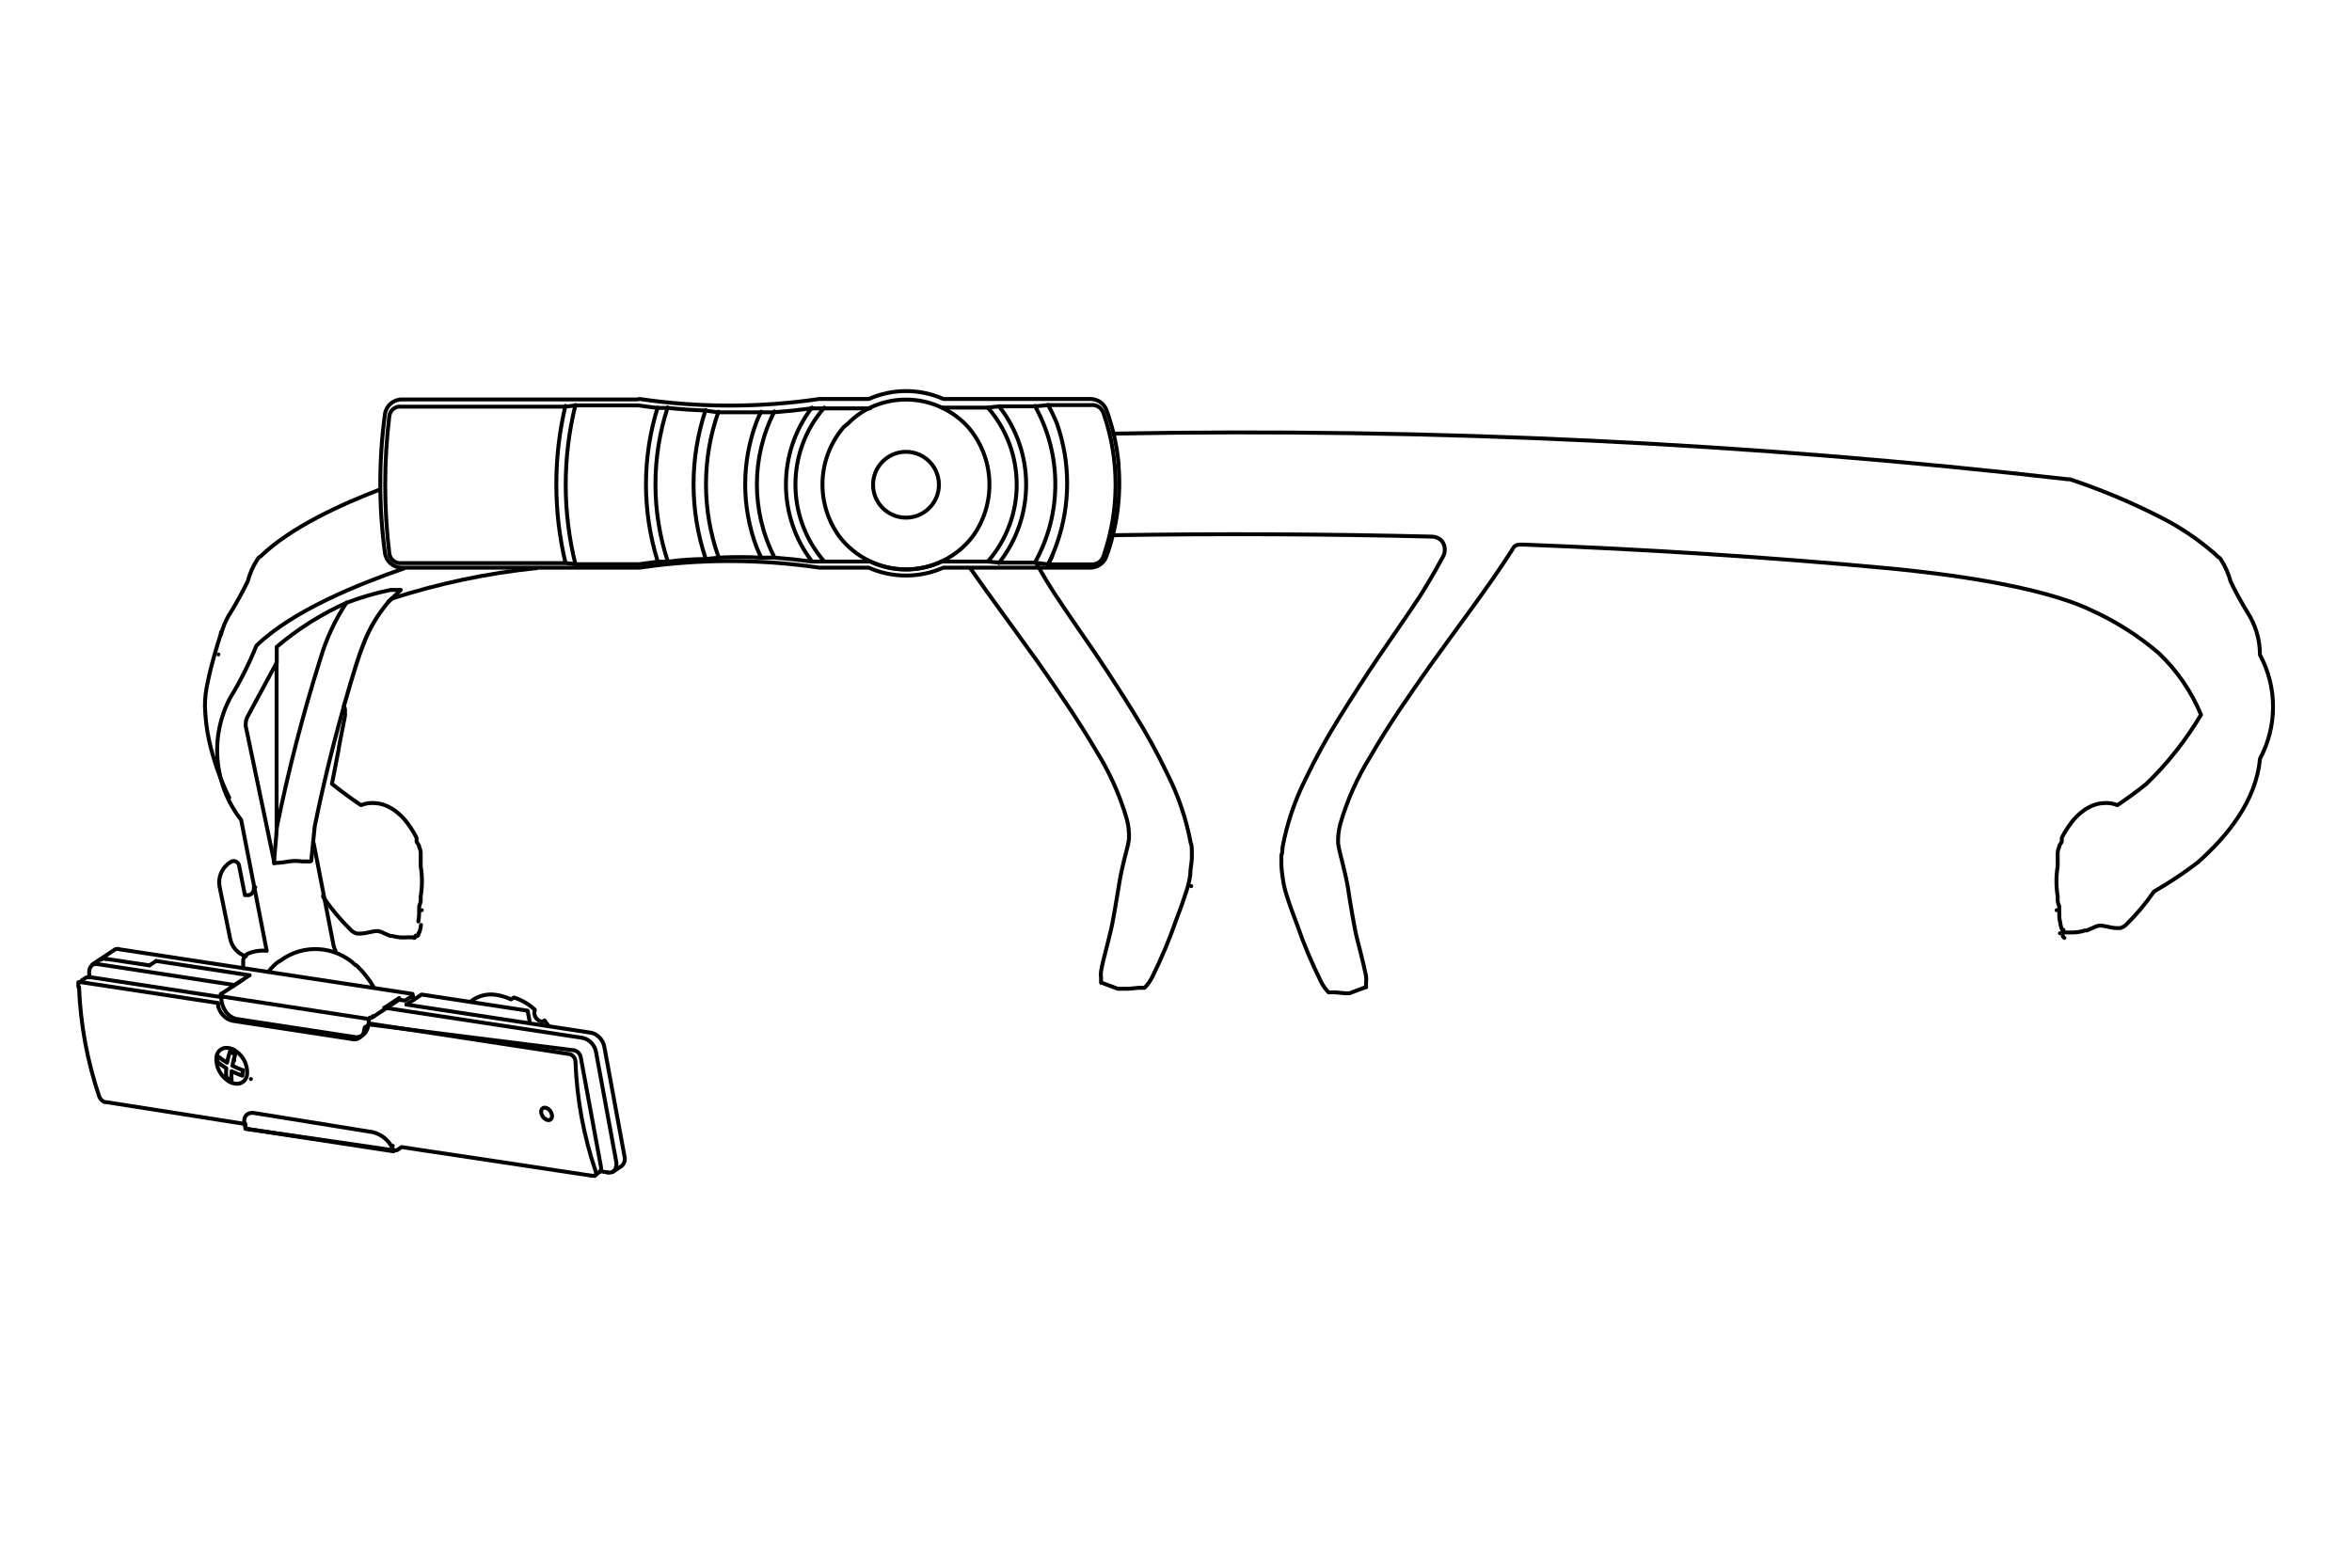
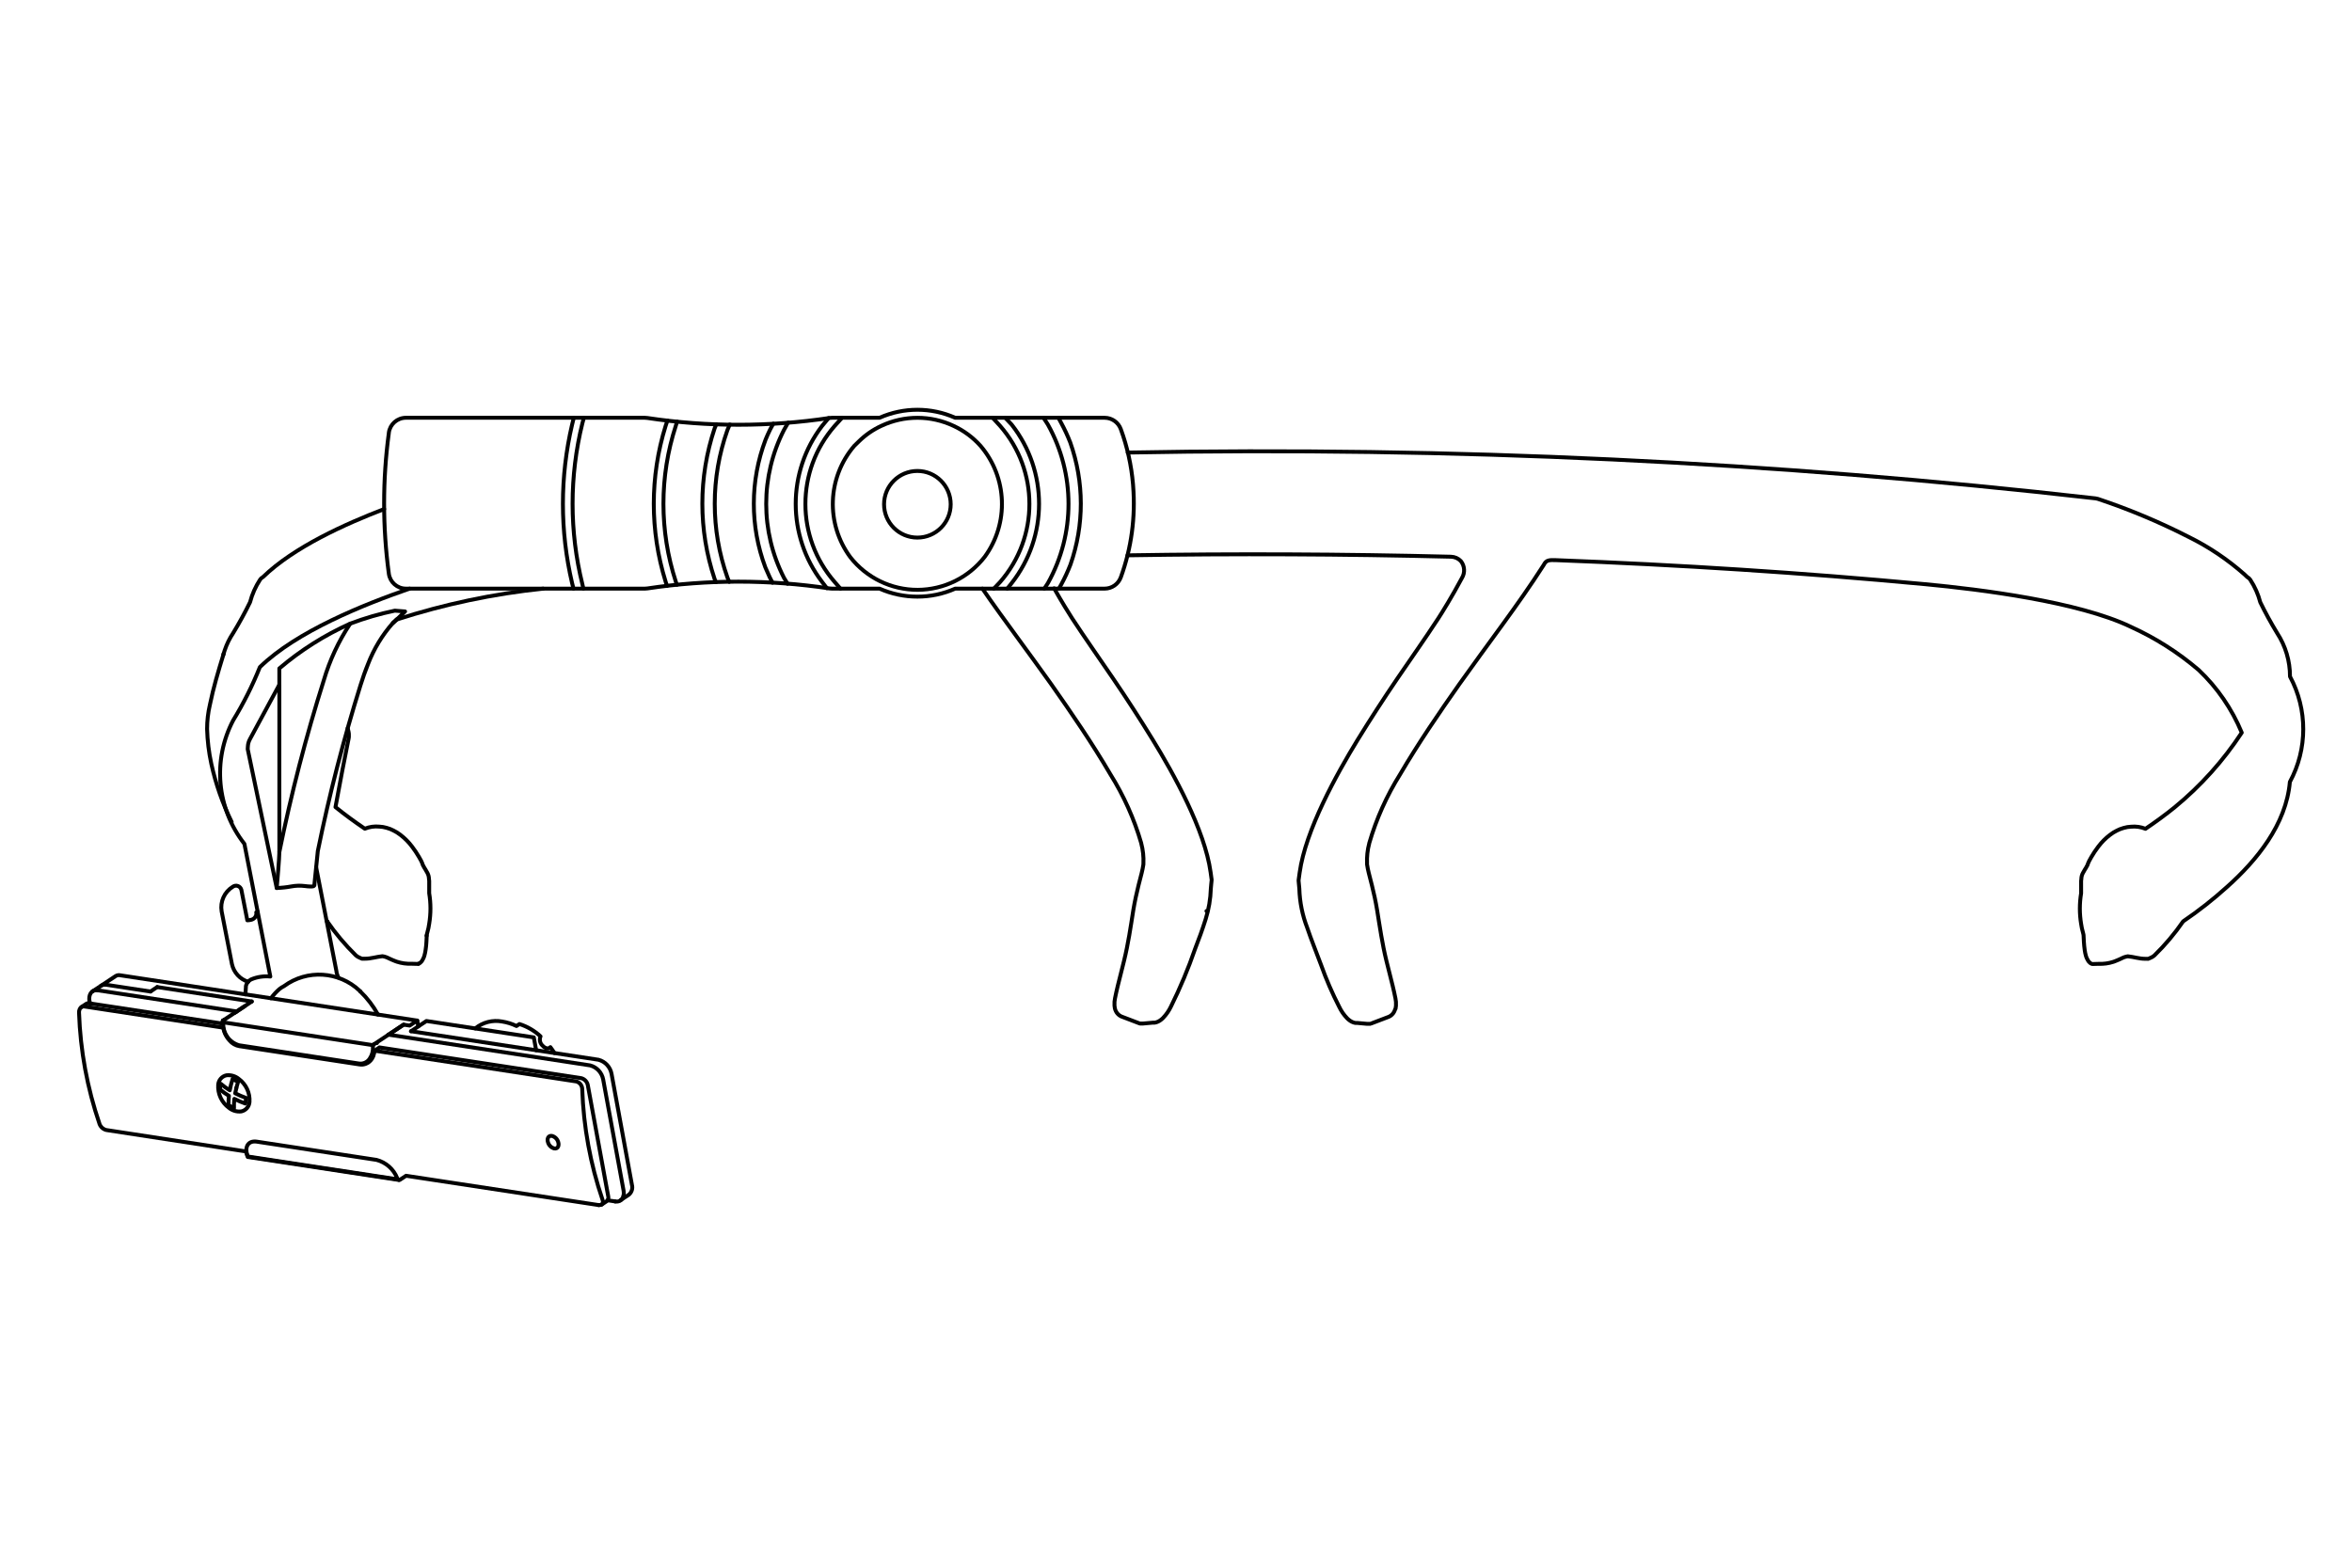
<svg xmlns="http://www.w3.org/2000/svg" viewBox="0 0 150 100">
  <defs>
    <style>.cls-1{fill:none;stroke:#010101;stroke-linecap:round;stroke-linejoin:round;stroke-width:0.25px;}</style>
  </defs>
  <g id="Layer_16" data-name="Layer 16">
-     <path class="cls-1" d="M17.11,62l0,0a3.77,3.77,0,0,1,.51-.55,1.57,1.57,0,0,1,.29-.19,3.72,3.72,0,0,1,4.76.3l0,0" />
-     <path class="cls-1" d="M15.68,61a1.49,1.49,0,0,1-1-1.12L14,56.54a1.52,1.52,0,0,1,.7-1.55h0a.35.35,0,0,1,.54.19l.38,1.92.23,0a.42.42,0,0,0,.34-.42V56.6l.09,0h0" />
-     <path class="cls-1" d="M20.61,57.13l0,0" />
-     <path class="cls-1" d="M26.47,59.79h0l0,0a.18.18,0,0,1-.1,0H26A2.65,2.65,0,0,1,25,59.7l-.11,0-.4-.17a1.22,1.22,0,0,0-.41-.14c-.37,0-.72.16-1.09.16h-.19l-.05,0-.16-.07a.75.75,0,0,1-.18-.12,14.38,14.38,0,0,1-1.8-2.14" />
-     <path class="cls-1" d="M21.94,45l.06.25a.78.78,0,0,1,0,.2.75.75,0,0,1,0,.23l-.39,2v.06L21.17,50c.6.48,1.21.93,1.85,1.36a1.9,1.9,0,0,1,.91-.13,1.83,1.83,0,0,1,.46.08h0a2,2,0,0,1,.4.16,2.42,2.42,0,0,1,.45.28,3.73,3.73,0,0,1,.71.71l0,0a6.06,6.06,0,0,1,.43.64v0l.13.23.06.13v0l0,.1,0,.08h0l0,.06.08.12.08.14,0,.07a.83.83,0,0,1,.1.36h0a.69.69,0,0,1,0,.13v0h0v.73a5.86,5.86,0,0,1,0,1.92l0,.27c0,.13-.06.26-.1.39h0v0q0,.23,0,.46a4.6,4.6,0,0,1-.05.49" />
-     <polyline class="cls-1" points="17.64 42.28 17.64 42.49 17.64 52.8" />
-     <path class="cls-1" d="M24.24,31.22c-2.42.93-5.68,2.39-7.62,4.27a.46.46,0,0,0-.19.17,4.82,4.82,0,0,0-.63,1.42c-.32.66-.68,1.31-1.06,1.94a4.61,4.61,0,0,0-.54,1.1l-.08.27" />
-     <path class="cls-1" d="M61.75,27.25a5.64,5.64,0,0,1,.26,7,5.36,5.36,0,0,1-8.46,0,5.64,5.64,0,0,1,.25-7L54.1,27a5,5,0,0,1,1.4-1,5.33,5.33,0,0,1,4.56,0A5.24,5.24,0,0,1,61.75,27.25Z" />
-     <path class="cls-1" d="M60.06,26H63l.73-.08H66l.85-.08h2.59l.12,0a.75.75,0,0,1,.81.5,13.86,13.86,0,0,1,0,9.15.77.77,0,0,1-.81.51H66.84L66,35.89H63.71L63,35.82H60.06a5.35,5.35,0,0,1-4.56,0H52.57l-.16,0h-.1l-.53,0q-1.19-.16-2.39-.25h-.87q-1.34-.07-2.69,0l-.81.09q-1.22,0-2.44.17h-.64l-1.19.16h-4l-.65-.07H25.61a.71.71,0,0,1-.78-.61,36.65,36.65,0,0,1,0-8.77.69.69,0,0,1,.78-.6H36.06l.65-.08h4l1.19.16h.64q1.22.12,2.44.17l.81.11q1.35,0,2.69,0l.87,0q1.2-.09,2.39-.25l.53,0h.1l.16,0H55.5" />
-     <path class="cls-1" d="M14.08,63.6h0v-.15" />
-     <path class="cls-1" d="M16,68.83v0" />
-     <line class="cls-1" x1="24.51" y1="64.29" x2="25.46" y2="63.66" />
-     <path class="cls-1" d="M17.48,55.07c0-.37.17-1.9.17-2.27A104.69,104.69,0,0,1,20.44,42a13.14,13.14,0,0,1,1.66-3.56" />
-     <path class="cls-1" d="M40.63,25.48h-15a1.09,1.09,0,0,0-1.08.94v0a33.11,33.11,0,0,0,0,8.85,1.09,1.09,0,0,0,1.08.94H40.79a39.21,39.21,0,0,1,11.46,0H55.4a5.87,5.87,0,0,0,4.76,0h9.4a1.09,1.09,0,0,0,1-.72,13.62,13.62,0,0,0,.78-5.74v-.12a13.45,13.45,0,0,0-.77-3.46,1.09,1.09,0,0,0-1-.72h-9.4a5.87,5.87,0,0,0-4.76,0H52.25a39.21,39.21,0,0,1-11.46,0Z" />
-     <line class="cls-1" x1="14.17" y1="63.36" x2="15.91" y2="62.21" />
-     <line class="cls-1" x1="14.1" y1="63.41" x2="14.17" y2="63.36" />
-     <path class="cls-1" d="M14.1,63.41h0" />
-     <line class="cls-1" x1="9.96" y1="61.3" x2="15.91" y2="62.21" />
-     <line class="cls-1" x1="15.46" y1="62.51" x2="14.82" y2="62.93" />
-     <line class="cls-1" x1="6.23" y1="61.5" x2="14.87" y2="62.82" />
-     <line class="cls-1" x1="14.08" y1="63.6" x2="5.67" y2="62.32" />
-     <line class="cls-1" x1="14.91" y1="62.87" x2="14.87" y2="62.82" />
-     <line class="cls-1" x1="9.53" y1="61.58" x2="6.75" y2="61.16" />
-     <line class="cls-1" x1="9.96" y1="61.3" x2="9.53" y2="61.58" />
-     <line class="cls-1" x1="6.23" y1="61.5" x2="6.23" y2="61.5" />
-     <path class="cls-1" d="M6.23,61.5h0" />
-     <path class="cls-1" d="M6.75,61.16a.44.44,0,0,0-.33.06" />
-     <line class="cls-1" x1="6.76" y1="61.15" x2="6.75" y2="61.16" />
-     <path class="cls-1" d="M6.76,61.15h0" />
-     <path class="cls-1" d="M6.23,61.5c-.43-.07-.6.31-.53.69" />
-     <line class="cls-1" x1="14.94" y1="67.65" x2="14.94" y2="67.65" />
-     <line class="cls-1" x1="5.72" y1="62.33" x2="5.7" y2="62.19" />
-     <path class="cls-1" d="M5.2,62.55l.3-.2a.22.22,0,0,1,.17,0" />
-     <path class="cls-1" d="M26.4,59.83h0" />
-     <path class="cls-1" d="M26.69,59.53h0" />
-     <path class="cls-1" d="M26.51,59.68h0" />
-     <path class="cls-1" d="M26.49,59.75h0" />
-     <path class="cls-1" d="M25,38.18l-.24.22" />
-     <path class="cls-1" d="M61.87,36.23c.7,1,1.42,2,2.15,3s1.45,2,2.17,3c1.3,1.86,2.58,3.72,3.73,5.68a17.24,17.24,0,0,1,1.94,4.33h0A4.14,4.14,0,0,1,72,53.53v0s0,0,0,0a5.35,5.35,0,0,1-.11.55c-.13.51-.26,1-.37,1.52s-.19,1.06-.28,1.6-.18,1.07-.28,1.6-.24,1.06-.37,1.58-.27,1-.37,1.58a1.57,1.57,0,0,0,0,.43v.17h0v.08h0l0,0v.05h0v0l0,0h0v0h0l0,0h0l0,0,0,0h0l0,0,0,0,0,0,0,0,0,0h.05l.56.21h0l.45.17.07,0H72l.61-.06H73l0,0,0,0,0,0,0,0,0,0,0,0,0,0,0,0a2.73,2.73,0,0,0,.5-.72,30.52,30.52,0,0,0,1.52-3.63c.24-.61.46-1.23.66-1.86a6.08,6.08,0,0,0,.23-1c0-.33.07-.65.1-1,0-.09,0-.18,0-.27v-.2a.18.18,0,0,1,0-.07c0-.16,0-.32-.07-.48a16.44,16.44,0,0,0-1.45-4.33,39.51,39.51,0,0,0-2.2-4c-.67-1.09-1.77-2.79-2.49-3.85-.86-1.26-1.74-2.51-2.58-3.79-.21-.33-.64-1-1.12-1.88" />
-     <path class="cls-1" d="M71,34.14q10.18-.16,20.34.09a.89.89,0,0,1,.62.28A.93.93,0,0,1,92,35.56c-.63,1.17-1.23,2.14-1.49,2.54-.84,1.28-1.72,2.52-2.58,3.79-.72,1.06-1.82,2.76-2.49,3.85a39.52,39.52,0,0,0-2.2,4,16.44,16.44,0,0,0-1.45,4.33c0,.16,0,.32-.07.48a.18.18,0,0,1,0,.07v.2c0,.09,0,.18,0,.27,0,.33.05.65.1,1a6.08,6.08,0,0,0,.23,1c.2.63.42,1.24.66,1.86a30.52,30.52,0,0,0,1.52,3.63,2.73,2.73,0,0,0,.5.72l0,0,0,0,0,0,0,0,0,0,0,0,0,0,0,0h.44l.61.06h.21l.07,0,.45-.17h0l.56-.21h.05l0,0,0,0,0,0,0,0,0,0h0l0,0,0,0h0l0,0h0v0h0l0,0v0h0v-.05l0,0h0v-.08h0v-.17a1.57,1.57,0,0,0,0-.43c-.11-.53-.24-1.06-.37-1.58s-.27-1-.37-1.58-.2-1.06-.28-1.6-.16-1.07-.28-1.6-.24-1-.37-1.52a5.35,5.35,0,0,1-.11-.55s0,0,0,0v0a4.14,4.14,0,0,1,.14-1.27h0a17.24,17.24,0,0,1,1.94-4.33c1.15-2,2.43-3.83,3.73-5.68.89-1.25,1.8-2.48,2.7-3.72s1.79-2.49,2.61-3.78c.15-.31.34-.31.74-.3,7.77.3,15.51.79,23.25,1.51,3.47.33,9.64,1.1,12.93,2.68a18,18,0,0,1,4.28,2.72,11.42,11.42,0,0,1,2.71,3.94A21,21,0,0,1,136.89,50c-.6.48-1.21.93-1.85,1.36a1.9,1.9,0,0,0-.91-.13,1.83,1.83,0,0,0-.46.08h0a2,2,0,0,0-.4.16,2.42,2.42,0,0,0-.45.28,3.73,3.73,0,0,0-.71.71l0,0a6.07,6.07,0,0,0-.43.64v0l-.13.23-.06.13v0l0,.1,0,.08h0l0,.06-.08.12-.08.14,0,.07a.83.83,0,0,0-.1.36h0a.69.69,0,0,0,0,.13v0h0v.73a5.86,5.86,0,0,0,0,1.92l0,.27c0,.13.06.26.1.39h0v0q0,.23,0,.46c0,.16,0,.33.05.49a2.43,2.43,0,0,0,.07.36v0a.93.93,0,0,0,.1.23l0,0,0,.06,0,0,.05.05,0,0h0l0,0a.18.18,0,0,0,.1,0h.35a2.65,2.65,0,0,0,.93-.13l.11,0,.4-.17a1.22,1.22,0,0,1,.41-.14c.37,0,.72.16,1.09.16h.19l.05,0,.16-.07a.75.75,0,0,0,.18-.12,14.38,14.38,0,0,0,1.8-2.14A25.26,25.26,0,0,0,140.18,55c1.85-1.65,3.71-3.9,3.95-6.6a7,7,0,0,0,0-6.63h0a5,5,0,0,0-.81-2.73c-.38-.63-.74-1.27-1.06-1.94a4.82,4.82,0,0,0-.63-1.42.46.46,0,0,0-.19-.17l-.16-.16h0a16.69,16.69,0,0,0-3.5-2.36h0A41.09,41.09,0,0,0,132,30.57l-.14,0A461.31,461.31,0,0,0,71,27.66" />
-     <path class="cls-1" d="M131.66,59.83h0" />
-     <path class="cls-1" d="M131.6,59.32h0" />
-     <path class="cls-1" d="M131.37,59.53h0" />
-     <path class="cls-1" d="M131.55,59.68h0" />
-     <path class="cls-1" d="M131.57,59.75h0" />
-     <path class="cls-1" d="M131.16,58.06h0" />
-     <circle class="cls-1" cx="57.78" cy="30.92" r="2.1" />
-     <path class="cls-1" d="M48.51,35.57l0-.08q-.14-.29-.26-.59a11.4,11.4,0,0,1,0-8q.13-.33.29-.64" />
-     <line class="cls-1" x1="75.97" y1="56.52" x2="75.96" y2="56.52" />
-     <path class="cls-1" d="M25,38.18a45,45,0,0,1,9.22-1.94" />
-     <path class="cls-1" d="M36.7,25.83A21.12,21.12,0,0,0,36.7,36" />
-     <path class="cls-1" d="M25.08,73.4l.07,0" />
-     <path class="cls-1" d="M37.73,75h0" />
-     <path class="cls-1" d="M26.9,58.06h0" />
-     <path class="cls-1" d="M14.09,40.5l0-.17,0,.08c-.31,1-.62,2-.84,3.1v0a6.69,6.69,0,0,0-.18,1.52,12,12,0,0,0,.26,2.18,16,16,0,0,0,1.29,3.67" />
-     <line class="cls-1" x1="23.77" y1="64.82" x2="23.77" y2="64.82" />
-     <line class="cls-1" x1="25.05" y1="73.09" x2="25.05" y2="73.09" />
-     <line class="cls-1" x1="25.08" y1="73.4" x2="25.08" y2="73.4" />
-     <path class="cls-1" d="M13.8,67.44a1.66,1.66,0,0,0,.67,1.45,1,1,0,0,0,.78.23.66.66,0,0,0,.51-.59,1.66,1.66,0,0,0-.67-1.45,1,1,0,0,0-.78-.23A.66.66,0,0,0,13.8,67.44Z" />
-     <path class="cls-1" d="M13.93,41.75h0" />
-     <path class="cls-1" d="M66.84,36q.14-.25.26-.51" />
-     <path class="cls-1" d="M36.06,35.89a21.82,21.82,0,0,1,0-10" />
-     <path class="cls-1" d="M66,35.89a10.24,10.24,0,0,0,0-10" />
-     <path class="cls-1" d="M63.71,25.91a8.08,8.08,0,0,1,0,10" />
-     <path class="cls-1" d="M49.39,26.24a10.24,10.24,0,0,0,0,9.31" />
-     <path class="cls-1" d="M51.78,26a8.09,8.09,0,0,0,0,9.81" />
-     <path class="cls-1" d="M45.82,26.26a13.88,13.88,0,0,0,0,9.26" />
-     <path class="cls-1" d="M45,26.16a14.94,14.94,0,0,0,0,9.46" />
-     <path class="cls-1" d="M42.58,35.79a15.82,15.82,0,0,1,0-9.8" />
-     <path class="cls-1" d="M41.94,35.79a16.5,16.5,0,0,1,0-9.79" />
-     <line class="cls-1" x1="39.29" y1="74.44" x2="39.29" y2="74.44" />
-     <line class="cls-1" x1="38.77" y1="74.79" x2="38.29" y2="74.71" />
-     <path class="cls-1" d="M14.09,63.41s0,.08,0,.1" />
-     <line class="cls-1" x1="23.58" y1="64.91" x2="23.58" y2="64.91" />
-     <path class="cls-1" d="M66.84,25.83A10.72,10.72,0,0,1,67.4,27a11.54,11.54,0,0,1,0,7.68A10.66,10.66,0,0,1,66.84,36" />
-     <path class="cls-1" d="M63,35.82A7.47,7.47,0,0,0,63,26" />
-     <path class="cls-1" d="M52.57,26a7.47,7.47,0,0,0,0,9.82" />
-     <path class="cls-1" d="M21.94,45q.38-1.35.8-2.69c.14-.45.3-.9.48-1.34a8.9,8.9,0,0,1,1.56-2.58A8.9,8.9,0,0,0,23.22,41c-.18.44-.34.89-.48,1.34a104.85,104.85,0,0,0-2.67,10.38v0l-.21,2.1c0,.08,0,.11-.08.13a.57.57,0,0,1-.17,0l-.35,0a2.75,2.75,0,0,0-.84,0,5.89,5.89,0,0,1-.92.1l-1.83-8.74v-.17a1.06,1.06,0,0,1,.13-.45l1.85-3.43v-1a18.64,18.64,0,0,1,4.45-2.81,18.28,18.28,0,0,1,2.81-.82l.65,0-.44.43-.33.3" />
-     <path class="cls-1" d="M26.85,59a2.52,2.52,0,0,1-.07.36v0a.93.93,0,0,1-.1.23l0,0,0,.06,0,0-.05.05,0,0h0" />
-     <path class="cls-1" d="M26.45,59.8Z" />
-     <path class="cls-1" d="M20,53.77l1.28,6.57a.12.12,0,0,1,0,0,2,2,0,0,0,.12.33" />
-     <path class="cls-1" d="M15.51,61.76l0-.47a.24.24,0,0,1,0-.05.59.59,0,0,1,.14-.28.52.52,0,0,1,.16-.13l0,0a2.48,2.48,0,0,1,1.2-.18l-1.63-8.35a7.19,7.19,0,0,1-.71-7.77h0a22.32,22.32,0,0,0,1.68-3.34h0c2.32-2.25,6.52-3.93,9.41-4.93" />
-     <path class="cls-1" d="M22.73,61.58A6.1,6.1,0,0,1,23.85,63,6.1,6.1,0,0,0,22.73,61.58Z" />
-     <path class="cls-1" d="M15.67,72l9.42,1.44,0-.07a1.92,1.92,0,0,0-1.3-1.15L16.23,71c-.57-.09-.78.37-.59.86Z" />
-     <path class="cls-1" d="M23.64,65.3l12.69,1.94a.51.51,0,0,1,.37.48,24.64,24.64,0,0,0,1.29,7,.24.24,0,0,1-.06.29" />
-     <path class="cls-1" d="M37.92,75h0l-.07,0h-.08L25.61,73.17l-.31.21-.07,0h-.07L15.65,72h0l0,0h0l0-.06,0-.14v-.11h-.06L6.76,70.3l-.09,0a.63.63,0,0,1-.34-.35h0a24.71,24.71,0,0,1-1.29-7H5a.43.43,0,0,1,0-.19l0-.06h0l0-.05h0l0,0h0a.23.23,0,0,1,.17,0l8.74,1.33v.05a1.56,1.56,0,0,0,0,.16,1.62,1.62,0,0,0,.21.44l0,0,.1.12h0a1.12,1.12,0,0,0,.64.37h0l7.53,1.15a.72.72,0,0,0,.4,0l.12-.06h0a.78.78,0,0,0,.18-.16h0l.05-.07,0,0,.07-.14,0-.08a1.45,1.45,0,0,0,.05-.22,0,0,0,0,1,0,0h0l.29-.19L36.63,67a.56.56,0,0,1,.41.45l1.29,7a.3.3,0,0,1-.1.31Z" />
-     <path class="cls-1" d="M24.51,64.29h.07l12.61,1.92a1.13,1.13,0,0,1,.82.89l1.29,7c.07.38-.1.75-.53.69" />
-     <path class="cls-1" d="M25.92,64.08l11.8,1.8a1.13,1.13,0,0,1,.82.89l1.29,7a.6.6,0,0,1-.2.62l-.53.35" />
-     <polyline class="cls-1" points="25.92 64.08 26.89 63.44 33.65 64.47 33.8 65.28" />
-     <path class="cls-1" d="M30,63.9a2.06,2.06,0,0,1,1.69-.43,3.21,3.21,0,0,1,.9.28l.19-.12a3.48,3.48,0,0,1,1.33.78.58.58,0,0,0,.34.73.26.26,0,0,0,.28-.05q.14.18.26.37" />
-     <path class="cls-1" d="M26.38,63.77l-.07-.37L7.65,60.56a.4.4,0,0,0-.31,0l-.92.61-.53.35" />
-     <path class="cls-1" d="M34.79,70.66a.55.55,0,0,1,.39.39.36.36,0,0,1,0,.28.22.22,0,0,1-.24.12.56.56,0,0,1-.4-.39.35.35,0,0,1,0-.28A.22.22,0,0,1,34.79,70.66Z" />
-     <path class="cls-1" d="M15,67.27l-.34-.19a6.35,6.35,0,0,0-.18.71,4.13,4.13,0,0,1-.57-.41,1.93,1.93,0,0,0-.05.35,4.13,4.13,0,0,0,.57.41,3.65,3.65,0,0,0,0,.58,2.34,2.34,0,0,0,.34.19,3.65,3.65,0,0,1,0-.58,5.85,5.85,0,0,0,.69.29c0-.12,0-.23.05-.35a5.85,5.85,0,0,1-.69-.29A6.35,6.35,0,0,1,15,67.27Z" />
-     <path class="cls-1" d="M23.53,65l-9.42-1.44v.09a1.59,1.59,0,0,0,.27.85,1.13,1.13,0,0,0,.72.5l7.53,1.15a.69.69,0,0,0,.69-.31,1.29,1.29,0,0,0,.2-.76Z" />
-     <path class="cls-1" d="M23.53,65a.32.32,0,0,1,.11-.08h0l.07,0,1.74-1.15.38.06.47-.31" />
+     <path class="cls-1" d="M63.382,37.549l.4-.422a7.57,7.57,0,0,0,0-9.96l-.476-.518" />
+     <path class="cls-1" d="M64.108,26.649l.411.434a8.194,8.194,0,0,1,0,10.115l-.281.351" />
+     <path class="cls-1" d="M66.6,37.549l.23-.351a10.383,10.383,0,0,0,0-10.115l-.278-.434" />
+     <path class="cls-1" d="M67.5,26.649l.19.352a10.866,10.866,0,0,1,.567,1.225,11.7,11.7,0,0,1,.012,7.788,10.805,10.805,0,0,1-.579,1.253l-.159.282" />
+     <path class="cls-1" d="M49.266,37.169l-.15-.294-.041-.084q-.142-.3-.265-.6a11.556,11.556,0,0,1,.014-8.146q.135-.33.292-.65l.2-.369" />
+     <path class="cls-1" d="M50.264,26.962,50,27.422a10.377,10.377,0,0,0,0,9.438l.226.374" />
+     <path class="cls-1" d="M53.7,26.649l-.466.518a7.57,7.57,0,0,0,0,9.96l.365.422" />
+     <path class="cls-1" d="M52.841,26.671l-.414.5a8.2,8.2,0,0,0,0,9.947l.305.4" />
+     <path class="cls-1" d="M46.537,27.084l-.147.355a14.07,14.07,0,0,0,0,9.391l.115.284" />
+     <path class="cls-1" d="M45.682,27.063l-.11.269a15.143,15.143,0,0,0,0,9.592l.083.212" />
+     <path class="cls-1" d="M43.168,37.3,43.1,37.1a16.042,16.042,0,0,1,0-9.939l.079-.263" />
+     <path class="cls-1" d="M42.537,37.372l-.088-.274a16.724,16.724,0,0,1,0-9.927l.115-.341" />
+     <path class="cls-1" d="M37.236,26.649l-.094.35a21.415,21.415,0,0,0,0,10.27l.063.28" />
+     <path class="cls-1" d="M36.576,37.549l-.09-.351a22.117,22.117,0,0,1,0-10.115l.107-.434" />
+     <path class="cls-1" d="M17.275,63.677l.02-.022a3.824,3.824,0,0,1,.521-.561,1.594,1.594,0,0,1,.3-.193,3.771,3.771,0,0,1,4.825.3l.038.04" />
+     <path class="cls-1" d="M15.829,62.626a1.515,1.515,0,0,1-1.038-1.131l-.656-3.361a1.541,1.541,0,0,1,.714-1.572h0a.35.35,0,0,1,.543.193l.381,1.95a1.155,1.155,0,0,0,.238-.031.427.427,0,0,0,.341-.424l-.01-.053a.374.374,0,0,1,.093-.044h0" />
+     <path class="cls-1" d="M20.829,58.74l.037.026" />
+     <polyline class="cls-1" points="17.816 43.678 17.816 43.892 17.816 54.343" />
+     <path class="cls-1" d="M24.5,32.472c-2.458.942-5.754,2.42-7.726,4.334a.469.469,0,0,0-.188.169,4.886,4.886,0,0,0-.639,1.437c-.327.673-.686,1.325-1.074,1.964a4.678,4.678,0,0,0-.546,1.115l-.086.276" />
+     <path class="cls-1" d="M62.537,28.445a5.717,5.717,0,0,1,.266,7.072,5.435,5.435,0,0,1-8.574.025,5.713,5.713,0,0,1,.252-7.1q.177-.178.3-.292a5.073,5.073,0,0,1,1.416-.98,5.408,5.408,0,0,1,4.625,0A5.312,5.312,0,0,1,62.537,28.445Z" />
+     <path class="cls-1" d="M14.207,65.3V65.29l0-.15" />
+     <line class="cls-1" x1="24.78" y1="65.997" x2="25.742" y2="65.36" />
+     <path class="cls-1" d="M17.648,56.646c.033-.372.169-1.929.169-2.3a106.133,106.133,0,0,1,2.833-10.95,13.324,13.324,0,0,1,1.682-3.61" />
+     <path class="cls-1" d="M41.121,26.649H25.89a1.1,1.1,0,0,0-1.092.956v.019a33.57,33.57,0,0,0,0,8.968,1.1,1.1,0,0,0,1.092.956H41.121a1.1,1.1,0,0,0,.161-.012,39.135,39.135,0,0,1,11.622,0,1.1,1.1,0,0,0,.161.012h3.029a5.951,5.951,0,0,0,4.824,0h9.528a1.1,1.1,0,0,0,1.035-.725,13.8,13.8,0,0,0,.786-5.814l-.009-.123a13.633,13.633,0,0,0-.778-3.512,1.1,1.1,0,0,0-1.035-.725H60.918a5.951,5.951,0,0,0-4.824,0H53.065a1.1,1.1,0,0,0-.161.012,39.135,39.135,0,0,1-11.622,0A1.1,1.1,0,0,0,41.121,26.649Z" />
+     <line class="cls-1" x1="14.293" y1="65.052" x2="16.058" y2="63.883" />
+     <line class="cls-1" x1="14.223" y1="65.098" x2="14.293" y2="65.052" />
+     <path class="cls-1" d="M14.223,65.1l-.011.009" />
+     <line class="cls-1" x1="10.025" y1="62.963" x2="16.058" y2="63.883" />
+     <line class="cls-1" x1="15.6" y1="64.188" x2="14.959" y2="64.613" />
+     <line class="cls-1" x1="6.244" y1="63.171" x2="15.007" y2="64.507" />
+     <line class="cls-1" x1="14.207" y1="65.297" x2="5.676" y2="63.996" />
+     <line class="cls-1" x1="15.049" y1="64.553" x2="15.007" y2="64.507" />
+     <line class="cls-1" x1="9.597" y1="63.247" x2="6.778" y2="62.817" />
+     <line class="cls-1" x1="10.025" y1="62.963" x2="9.597" y2="63.247" />
+     <line class="cls-1" x1="6.247" y1="63.169" x2="6.244" y2="63.171" />
+     <path class="cls-1" d="M6.247,63.169v0" />
+     <path class="cls-1" d="M6.778,62.817a.442.442,0,0,0-.339.065" />
+     <line class="cls-1" x1="6.781" y1="62.816" x2="6.778" y2="62.817" />
+     <path class="cls-1" d="M6.781,62.816v0" />
+     <path class="cls-1" d="M6.244,63.171c-.435-.066-.608.315-.537.7" />
+     <line class="cls-1" x1="15.072" y1="69.404" x2="15.072" y2="69.404" />
+     <line class="cls-1" x1="5.732" y1="64.004" x2="5.706" y2="63.867" />
+     <path class="cls-1" d="M26.693,61.476h0" />
+     <path class="cls-1" d="M5.2,64.233l.3-.2A.219.219,0,0,1,5.676,64" />
+     <path class="cls-1" d="M25.3,39.519q-.123.11-.242.224" />
+     <path class="cls-1" d="M62.655,37.549c.706,1.031,1.44,2.04,2.178,3.048s1.471,2.018,2.2,3.035c1.322,1.881,2.618,3.773,3.783,5.76a17.481,17.481,0,0,1,1.966,4.39l0,.011a4.2,4.2,0,0,1,.139,1.289l0,.026c0,.009-.01.016,0,.026a5.425,5.425,0,0,1-.112.56c-.136.512-.264,1.026-.376,1.544-.116.537-.2,1.079-.282,1.621s-.178,1.083-.285,1.621c-.214,1.077-.542,2.126-.756,3.2a1.587,1.587,0,0,0-.033.44l0,.021.005.04a.346.346,0,0,0,.006.046.356.356,0,0,0,.008.042l0,.023,0,.005a.378.378,0,0,0,.01.043l.007.023.005.017,0,0a.421.421,0,0,0,.017.05l.007.016c0,.012.01.023.015.035l.007.014v0l.008.015.01.018.015.028v0l.014.022.012.019,0,0,0,0a.436.436,0,0,0,.026.035l0,0,.013.015.008.009.024.026.025.025.015.014.015.013.024.02.029.021.03.019a.508.508,0,0,0,.048.028l.032.015.033.014.019.007.567.216.028.011.453.173c.032.012.064.022.073.025l.027.007.017,0,.014,0,.016,0,.021,0h.071l.046,0,.618-.056.024,0h.064l.021,0,.036-.005.029-.006.027-.006.034-.01.036-.012.027-.011.026-.011.026-.012.025-.013.026-.014.021-.012.023-.014.031-.021.028-.02.023-.017.024-.019.026-.022.018-.016.024-.021.042-.04a2.77,2.77,0,0,0,.505-.733,30.943,30.943,0,0,0,1.54-3.681c.243-.62.47-1.245.669-1.881a7.232,7.232,0,0,0,.332-1.963c.006-.092.015-.183.024-.275l.014-.137.007-.069a.184.184,0,0,1,.007-.068c-.017-.163-.045-.324-.067-.486-.369-2.69-2.348-6.271-3.7-8.467q-1.217-1.981-2.525-3.9c-.87-1.281-1.767-2.544-2.614-3.842-.215-.333-.648-1.026-1.14-1.9" />
+     <circle class="cls-1" cx="58.506" cy="32.167" r="2.125" />
+     <line class="cls-1" x1="76.949" y1="58.113" x2="76.943" y2="58.113" />
+     <path class="cls-1" d="M25.3,39.519a45.67,45.67,0,0,1,9.344-1.97" />
+     <path class="cls-1" d="M25.361,75.227a.185.185,0,0,0,.069.038" />
+     <path class="cls-1" d="M27.207,59.682h0" />
+     <path class="cls-1" d="M38.186,76.872h0" />
+     <path class="cls-1" d="M14.214,41.875c.015-.058.031-.116.049-.174-.008.029-.017.057-.024.086-.319,1.039-.63,2.077-.848,3.146l-.006.029a6.781,6.781,0,0,0-.178,1.541,12.164,12.164,0,0,0,.267,2.207,16.178,16.178,0,0,0,1.3,3.719" />
+     <line class="cls-1" x1="24.034" y1="66.537" x2="24.034" y2="66.537" />
+     <line class="cls-1" x1="25.361" y1="75.227" x2="25.361" y2="75.227" />
+     <path class="cls-1" d="M13.916,69.192a1.68,1.68,0,0,0,.683,1.473,1.046,1.046,0,0,0,.792.23.666.666,0,0,0,.521-.6,1.68,1.68,0,0,0-.683-1.473,1.046,1.046,0,0,0-.792-.23A.666.666,0,0,0,13.916,69.192Z" />
+     <line class="cls-1" x1="39.768" y1="76.283" x2="39.766" y2="76.283" />
+     <line class="cls-1" x1="39.233" y1="76.637" x2="38.751" y2="76.564" />
+     <path class="cls-1" d="M14.212,65.107c-.027.028.01.084.026.105" />
+     <line class="cls-1" x1="23.839" y1="66.619" x2="23.839" y2="66.619" />
+     <path class="cls-1" d="M22.176,46.447l.057.252a.787.787,0,0,1,.017.2.756.756,0,0,1-.019.23q-.2,1.01-.4,2.021l-.011.061q-.213,1.135-.425,2.271c.6.488,1.229.944,1.872,1.38a1.93,1.93,0,0,1,.922-.134,1.853,1.853,0,0,1,.463.077l.033.01a1.988,1.988,0,0,1,.4.158,2.458,2.458,0,0,1,.456.285,3.783,3.783,0,0,1,.722.725l.022.028a6.15,6.15,0,0,1,.435.652l.01.017c.045.078.089.156.131.236a1.431,1.431,0,0,1,.061.135l.014.036c.013.035.025.07.037.106l.049.078,0,.007a.691.691,0,0,1,.033.061l.079.126q.042.072.082.146l.041.07a.84.84,0,0,1,.1.365v.014a.7.7,0,0,1,.015.132l0,.034v.01l0,.741a5.944,5.944,0,0,1,0,1.947l-.047.27c-.028.135-.061.267-.1.4l0,.013-.008.027q-.01.231-.023.462a4.667,4.667,0,0,1-.052.5v0a2.554,2.554,0,0,1-.076.363l-.005.018a.946.946,0,0,1-.1.229c-.006.013-.013.026-.02.039a.324.324,0,0,1-.035.057.357.357,0,0,1-.029.036.311.311,0,0,1-.052.053.323.323,0,0,1-.044.038l-.019.013,0,0-.005,0a.325.325,0,0,1-.044.026.18.18,0,0,1-.1.018c-.12-.008-.239-.012-.359-.01a2.69,2.69,0,0,1-.944-.13l-.109-.04c-.137-.052-.269-.112-.4-.173a1.238,1.238,0,0,0-.412-.138c-.372.035-.727.16-1.107.159l-.052,0c-.024,0-.047,0-.071,0l-.036,0c-.012,0-.021.014-.035,0h0a.388.388,0,0,1-.051-.02q-.074-.03-.165-.075a.761.761,0,0,1-.183-.125,14.582,14.582,0,0,1-1.827-2.168" />
+     <path class="cls-1" d="M22.176,46.447q.389-1.371.813-2.731c.143-.46.3-.913.483-1.36a8.633,8.633,0,0,1,1.584-2.616,8.633,8.633,0,0,0-1.584,2.616c-.181.447-.34.9-.483,1.36a106.3,106.3,0,0,0-2.71,10.522l-.009.036L20.053,56.4c.034.161-.154.151-.263.149a3.4,3.4,0,0,1-.356-.031,2.785,2.785,0,0,0-.851.025,5.97,5.97,0,0,1-.936.1l-1.85-8.86.011-.176a1.076,1.076,0,0,1,.132-.459l1.875-3.472V42.637a18.9,18.9,0,0,1,4.514-2.854,18.536,18.536,0,0,1,2.851-.83l.655.051c-.15.144-.3.293-.45.433-.113.1-.225.2-.334.305" />
+     <path class="cls-1" d="M20.163,55.329l1.3,6.657a.118.118,0,0,1,0,.037,1.985,1.985,0,0,0,.118.337" />
+     <path class="cls-1" d="M15.653,63.43l.029-.472a.248.248,0,0,1,0-.052.6.6,0,0,1,.142-.279.531.531,0,0,1,.159-.133l.036-.02a2.518,2.518,0,0,1,1.221-.183l-1.653-8.462a7.29,7.29,0,0,1-.717-7.879v0a22.626,22.626,0,0,0,1.7-3.387l.01-.014c2.348-2.279,6.615-3.987,9.54-5" />
+     <path class="cls-1" d="M22.978,63.243a6.186,6.186,0,0,1,1.128,1.476A6.186,6.186,0,0,0,22.978,63.243Z" />
+     <path class="cls-1" d="M15.813,73.771l9.548,1.456-.028-.072a1.946,1.946,0,0,0-1.321-1.168l-7.631-1.163c-.579-.088-.791.37-.6.876Z" />
+     <path class="cls-1" d="M23.893,67.023l12.868,1.962a.519.519,0,0,1,.371.482,24.359,24.359,0,0,0,1.3,7.08.246.246,0,0,1-.065.292" />
+     <path class="cls-1" d="M38.37,76.839l-.009,0-.025.011a.2.2,0,0,1-.076.019.04.04,0,0,1-.015,0,.545.545,0,0,0-.064,0l-.007,0L25.895,75l-.319.211-.07.047-.015.008a.079.079,0,0,1-.06,0L15.8,73.8h0l-.017-.043,0,0-.025-.065a1.285,1.285,0,0,1-.044-.138l-.01-.038c-.006-.025-.011-.051-.015-.076a.07.07,0,0,1-.057,0L6.783,72.083a.492.492,0,0,1-.09-.027.637.637,0,0,1-.345-.353l0-.008a24.436,24.436,0,0,1-1.307-7.1v0a.431.431,0,0,1,.033-.2.331.331,0,0,1,.031-.061l0-.006a.286.286,0,0,1,.044-.052l0,0,.01-.009a.257.257,0,0,1,.029-.022l.007,0A.232.232,0,0,1,5.37,64.2l8.864,1.352.011.053a1.585,1.585,0,0,0,.043.16,1.643,1.643,0,0,0,.218.441l.03.043a1.508,1.508,0,0,0,.1.118l0,0a1.047,1.047,0,0,0,.646.37l.019,0,7.631,1.163a.729.729,0,0,0,.407-.046.689.689,0,0,0,.121-.059l.009-.005a.789.789,0,0,0,.185-.164l.01-.013q.028-.034.052-.071l.02-.031a1.083,1.083,0,0,0,.071-.139l.023-.082a1.468,1.468,0,0,0,.055-.227.042.042,0,0,1,.011-.044l.008-.006.3-.2,12.869,1.962a.572.572,0,0,1,.416.452l1.3,7.08a.3.3,0,0,1-.1.318Z" />
+     <path class="cls-1" d="M24.78,66l.072.011,12.784,1.949a1.143,1.143,0,0,1,.832.9l1.3,7.08c.07.381-.1.762-.537.7" />
+     <path class="cls-1" d="M26.212,65.78,38.17,67.6a1.143,1.143,0,0,1,.832.9l1.3,7.08a.607.607,0,0,1-.2.63l-.535.354" />
+     <polyline class="cls-1" points="26.212 65.78 27.196 65.128 34.043 66.172 34.194 66.997" />
+     <path class="cls-1" d="M30.313,65.6a2.087,2.087,0,0,1,1.716-.438,3.259,3.259,0,0,1,.91.285l.189-.125a3.533,3.533,0,0,1,1.345.786.523.523,0,0,0,.1.565c.121.145.363.3.528.122q.138.183.259.378" />
+     <path class="cls-1" d="M26.678,65.471,26.61,65.1,7.687,62.215a.4.4,0,0,0-.313.048l-.935.619-.535.354" />
+     <path class="cls-1" d="M35.2,72.458a.562.562,0,0,1,.4.393c.063.205,0,.445-.251.407a.566.566,0,0,1-.4-.391C34.877,72.66,34.949,72.42,35.2,72.458Z" />
+     <path class="cls-1" d="M15.181,69.015q-.171-.1-.346-.192a6.436,6.436,0,0,0-.181.724,4.191,4.191,0,0,1-.575-.415,1.957,1.957,0,0,0-.054.355,4.192,4.192,0,0,0,.575.415,3.7,3.7,0,0,0-.023.592,2.37,2.37,0,0,0,.346.192,3.7,3.7,0,0,1,.023-.592,5.933,5.933,0,0,0,.7.3c.023-.118.04-.236.054-.355a5.934,5.934,0,0,1-.7-.3A6.436,6.436,0,0,1,15.181,69.015Z" />
+     <path class="cls-1" d="M23.786,66.669l-9.548-1.456,0,.089a1.4,1.4,0,0,0,1.01,1.374l7.631,1.163a.7.7,0,0,0,.7-.311,1.2,1.2,0,0,0,.205-.771Z" />
+     <path class="cls-1" d="M23.786,66.669a.329.329,0,0,1,.107-.085l.015-.008.07-.047,1.764-1.168.387.059.481-.319" />
+     <path class="cls-1" d="M71.908,35.423q10.316-.167,20.627.089a.9.9,0,0,1,.632.279.942.942,0,0,1,.068,1.08c-.636,1.191-1.243,2.165-1.511,2.58-.847,1.3-1.742,2.559-2.612,3.839s-1.714,2.582-2.526,3.9c-1.349,2.2-3.328,5.778-3.7,8.468-.023.162-.05.323-.067.486a.107.107,0,0,1,0,.04c.017.17.035.339.047.509a7.448,7.448,0,0,0,.5,2.48c.269.8.593,1.586.887,2.38a21.664,21.664,0,0,0,1.153,2.665,2.77,2.77,0,0,0,.505.733l.042.04.024.021.018.016.026.022.024.019.023.017.028.02.031.021.023.014.021.012.026.014.025.013.026.012.026.011.027.011.036.012.034.01.027.006.029.006.036.005.021,0h.064l.024,0,.618.056.046,0h.071l.021,0,.016,0,.014,0,.017,0,.027-.007c.009,0,.041-.013.073-.025l.453-.173.028-.011.567-.216.019-.007.033-.014.032-.015a.508.508,0,0,0,.048-.028l.03-.019.029-.021.024-.02.015-.013.015-.014.025-.025.024-.026.008-.009.013-.015,0,0a.436.436,0,0,0,.026-.035l0,0,0,0,.012-.019.014-.022v0l.015-.028.01-.018.008-.015v0l.007-.014c.006-.011.011-.023.015-.035l.007-.016a.421.421,0,0,0,.017-.05l0,0,.005-.017L89,64.345a.378.378,0,0,0,.01-.043l0-.005,0-.023a.356.356,0,0,0,.008-.042.346.346,0,0,0,.006-.046l.005-.04,0-.021a1.587,1.587,0,0,0-.033-.44c-.213-1.078-.541-2.126-.756-3.2-.107-.538-.2-1.079-.285-1.621s-.166-1.084-.282-1.621c-.112-.518-.241-1.032-.376-1.544a5.423,5.423,0,0,1-.112-.56c.008-.01,0-.017,0-.026l0-.026a4.2,4.2,0,0,1,.139-1.289l0-.011a17.48,17.48,0,0,1,1.966-4.39c1.165-1.987,2.46-3.879,3.783-5.76.9-1.265,1.821-2.517,2.734-3.773s1.811-2.523,2.649-3.834c.152-.311.349-.311.754-.3,7.874.3,15.727.8,23.573,1.535,3.519.331,9.774,1.116,13.1,2.714a18.26,18.26,0,0,1,4.337,2.756,11.576,11.576,0,0,1,2.749,4,21.247,21.247,0,0,1-4.268,4.753c-.6.488-1.229.944-1.872,1.38a1.93,1.93,0,0,0-.922-.134,1.853,1.853,0,0,0-.463.077l-.033.01a1.988,1.988,0,0,0-.4.158,2.458,2.458,0,0,0-.456.285,3.783,3.783,0,0,0-.722.725l-.022.028a6.15,6.15,0,0,0-.435.652l-.01.017c-.045.078-.089.156-.131.236a1.432,1.432,0,0,0-.061.135l-.014.036q-.02.052-.037.106l-.049.078,0,.007a.691.691,0,0,0-.033.061l-.079.126q-.042.072-.082.146l-.041.07a.84.84,0,0,0-.1.365v.014a.7.7,0,0,0-.015.132l0,.034v.01l0,.741a5.944,5.944,0,0,0,0,1.947l.047.27c.028.135.061.267.1.4l0,.013.008.027q.01.231.023.462c.01.166.028.331.051.5a2.466,2.466,0,0,0,.075.363l.005.018a.946.946,0,0,0,.1.229c.006.013.013.026.02.039a.324.324,0,0,0,.035.057.356.356,0,0,0,.029.036.311.311,0,0,0,.052.053.323.323,0,0,0,.044.038l.019.013,0,0,.005,0a.324.324,0,0,0,.044.026.179.179,0,0,0,.1.018h0c.12-.008.239-.012.359-.01a2.69,2.69,0,0,0,.944-.13l.109-.04c.137-.052.269-.112.4-.173a1.238,1.238,0,0,1,.412-.138c.372.035.727.16,1.107.159l.052,0c.024,0,.047,0,.071,0l.036,0c.012,0,.021.014.035,0h0a.388.388,0,0,0,.051-.02q.074-.03.165-.075a.761.761,0,0,0,.183-.125,14.583,14.583,0,0,0,1.827-2.168,25.606,25.606,0,0,0,2.806-2.205c1.871-1.671,3.76-3.956,4-6.688a7.084,7.084,0,0,0,.008-6.725l0-.005a5.049,5.049,0,0,0-.821-2.767c-.388-.639-.747-1.291-1.074-1.964a4.885,4.885,0,0,0-.639-1.437.469.469,0,0,0-.188-.169q-.082-.08-.166-.157l-.006-.006a16.153,16.153,0,0,0-3.552-2.391l-.028-.014a41.653,41.653,0,0,0-5.787-2.424.674.674,0,0,0-.141-.029,467.693,467.693,0,0,0-61.722-2.923" />
  </g>
</svg>
